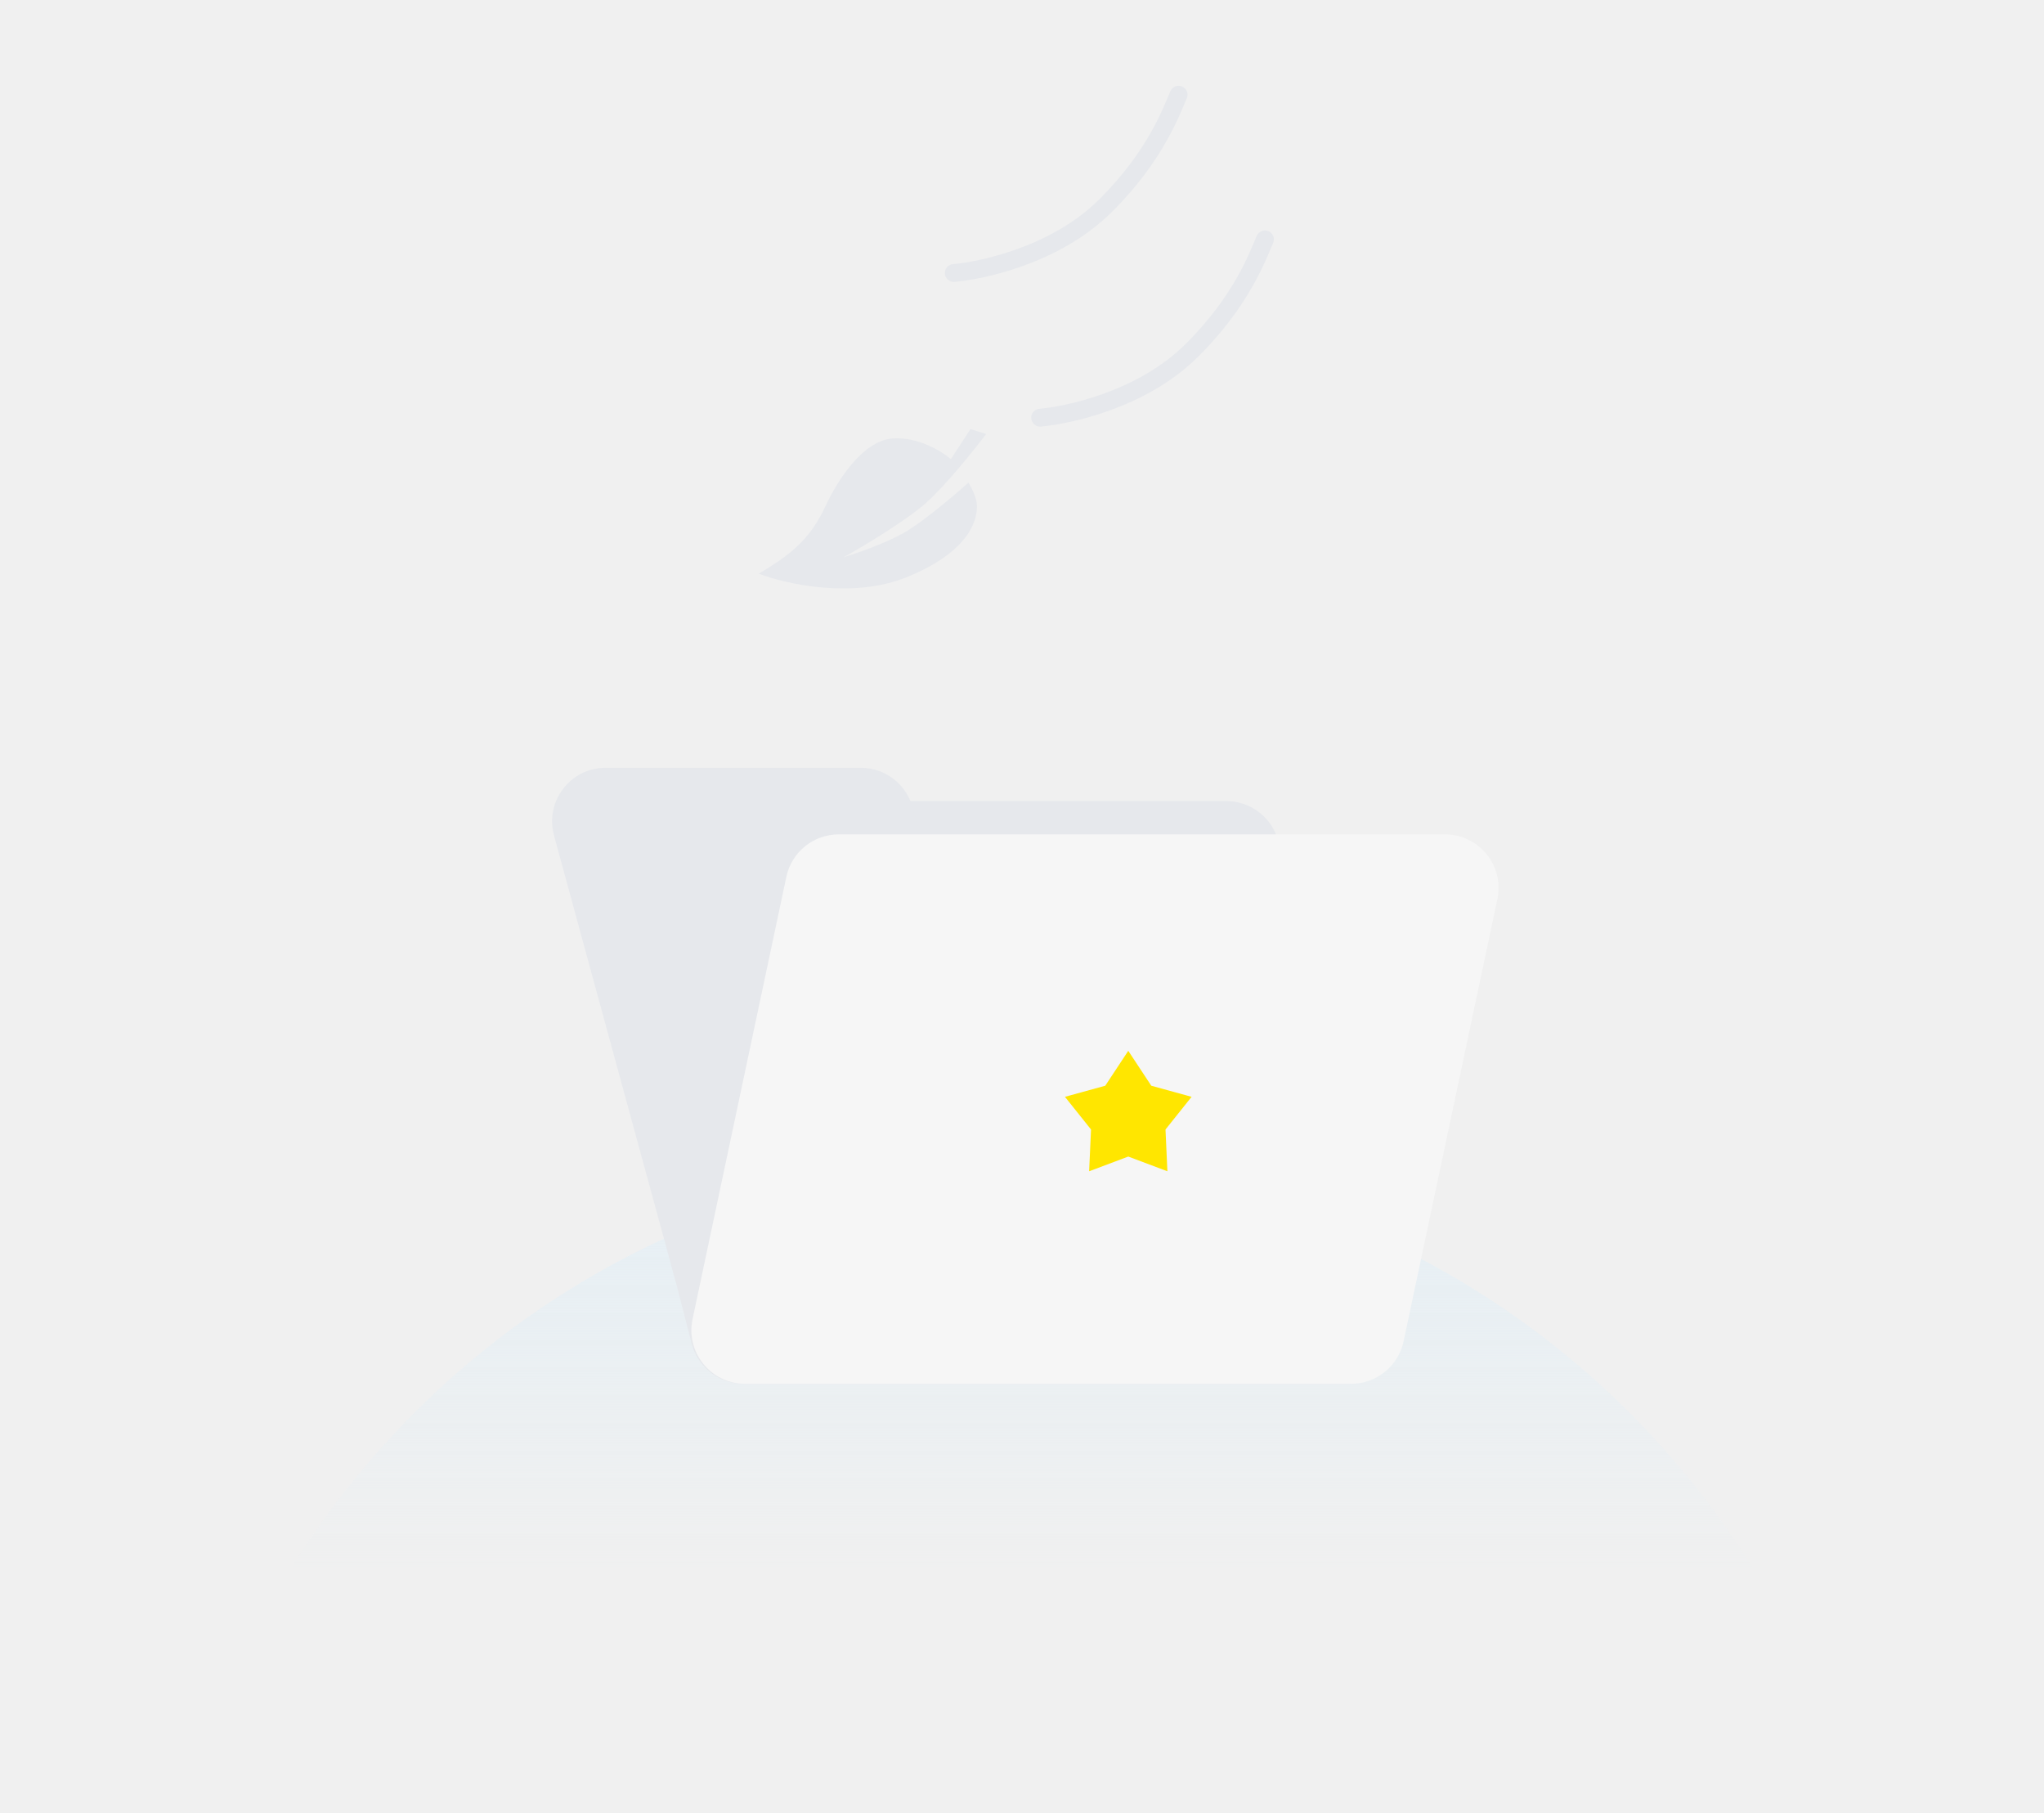
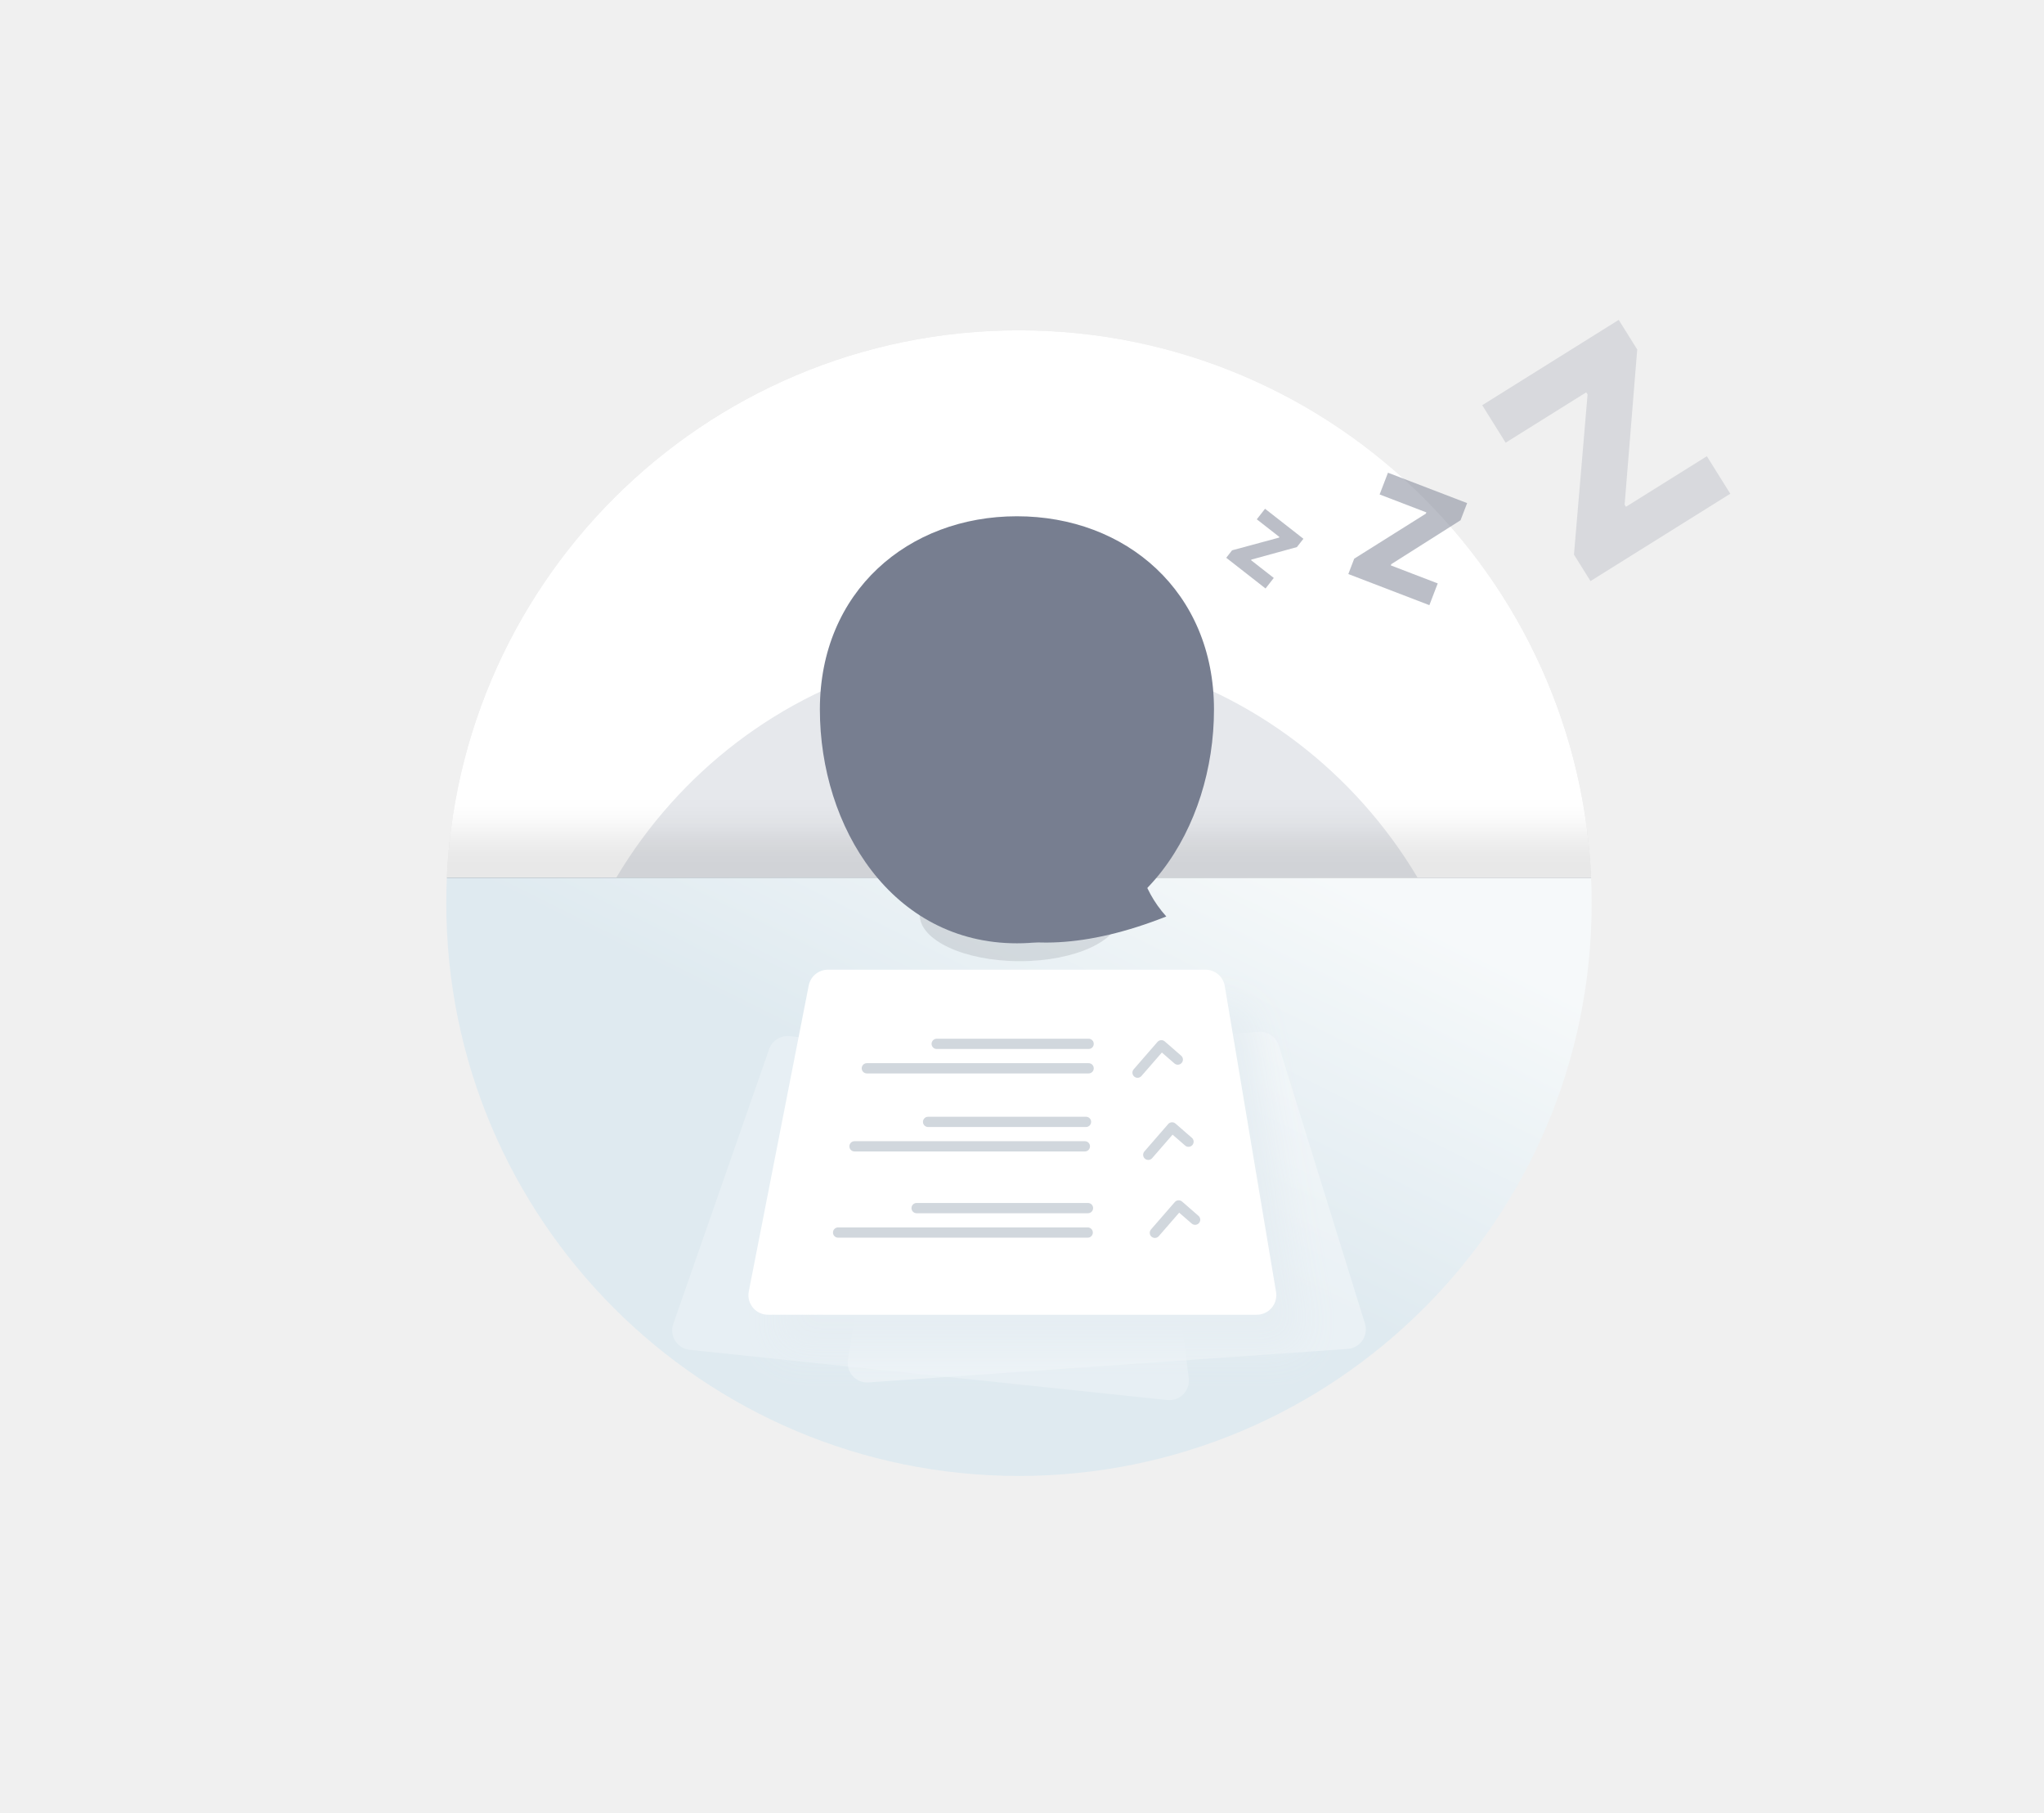
<svg xmlns="http://www.w3.org/2000/svg" width="229" height="203" viewBox="0 0 229 203" fill="none">
-   <g clip-path="url(#clip0_2512:3607)">
-     <path d="M114.5 130C61.205 130 18 173.428 18 227H211C211 173.428 167.795 130 114.5 130Z" fill="url(#paint0_linear_2512:3607)" />
-     <path d="M63.792 97.224C62.816 93.427 65.683 89.73 69.603 89.73L137.402 89.73C140.14 89.73 142.531 91.583 143.213 94.235L156.911 147.506C157.887 151.302 155.02 155 151.1 155H83.301C80.563 155 78.172 153.146 77.49 150.494L63.792 97.224Z" fill="#E6E8EC" />
-     <path d="M62.067 93.579C61.026 89.762 63.899 86 67.856 86H96.444C99.15 86 101.521 87.811 102.233 90.421L115.744 139.962C116.785 143.779 113.912 147.541 109.955 147.541H81.367C78.661 147.541 76.29 145.73 75.578 143.119L62.067 93.579Z" fill="#E6E8EC" />
-     <path d="M88.099 98.215C88.687 95.442 91.135 93.46 93.969 93.46H161.891C165.706 93.46 168.552 96.973 167.76 100.704L157.252 150.245C156.663 153.017 154.216 155 151.382 155H83.46C79.645 155 76.799 151.487 77.591 147.755L88.099 98.215Z" fill="#F6F6F6" />
-     <path d="M126.406 117.703L128.984 121.614L133.5 122.857L130.577 126.517L130.79 131.197L126.406 129.548L122.021 131.197L122.234 126.517L119.311 122.857L123.828 121.614L126.406 117.703Z" fill="#FFE600" />
-     <path d="M116.534 46.783C119.435 46.532 127.826 44.892 133.506 39.27C139.185 33.648 140.958 28.534 141.719 26.814" stroke="#E6E8EC" stroke-width="2" stroke-linecap="round" />
-     <path d="M106.859 30.58C109.761 30.329 118.152 28.69 123.831 23.067C129.51 17.445 131.283 12.331 132.044 10.611" stroke="#E6E8EC" stroke-width="2" stroke-linecap="round" />
-     <path d="M101.644 64.627C95.554 67.119 88.018 65.418 85.011 64.257C88.419 62.226 90.709 60.506 92.45 56.757C93.621 54.234 96.49 49.353 100.031 49.109C102.864 48.914 105.543 50.57 106.529 51.423L108.73 48.066L110.484 48.613C109.172 50.353 105.987 54.334 103.748 56.331C101.508 58.328 96.674 61.218 94.537 62.413C95.847 62.019 99.002 60.935 101.141 59.754C103.28 58.573 106.938 55.464 108.499 54.058C108.799 54.536 109.409 55.708 109.449 56.568C109.499 57.642 109.256 61.513 101.644 64.627Z" fill="#E6E8EC" />
+   <mask id="mask0_2848_3762" style="mask-type:alpha" maskUnits="userSpaceOnUse" x="50" y="37" width="129" height="129">
+     <path d="M114.162 165.324C149.597 165.324 178.324 136.597 178.324 101.162C178.324 65.726 149.597 37 114.162 37C78.726 37 50 65.726 50 101.162C50 136.597 78.726 165.324 114.162 165.324Z" fill="white" />
+   </mask>
+   <g mask="url(#mask0_2848_3762)">
+     <path d="M114.162 165.324C149.597 165.324 178.324 136.597 178.324 101.162C178.324 65.726 149.597 37 114.162 37C78.726 37 50 65.726 50 101.162C50 136.597 78.726 165.324 114.162 165.324Z" fill="white" />
+     <path d="M113.932 179.252C142.89 179.252 166.366 155.365 166.366 125.899C166.366 96.433 142.89 72.546 113.932 72.546C84.974 72.546 61.499 96.433 61.499 125.899C61.499 155.365 84.974 179.252 113.932 179.252Z" fill="#E6E8EC" />
+     <g filter="url(#filter0_d_2848_3762)">
+       <path d="M199.941 98.303H27.463V183.852H199.941V98.303Z" fill="#23262F" />
+     </g>
+     <path d="M199.941 98.303H27.463V183.852H199.941V98.303Z" fill="url(#paint0_linear_2848_3762)" />
+     <path opacity="0.119" d="M114.263 107.663C120.463 107.663 125.489 105.333 125.489 102.46C125.489 99.587 120.463 97.258 114.263 97.258C108.062 97.258 103.036 99.587 103.036 102.46C103.036 105.333 108.062 107.663 114.263 107.663Z" fill="#23262F" />
+     <path fill-rule="evenodd" clip-rule="evenodd" d="M113.932 105.662C127.914 105.662 136.009 92.676 136.009 79.467C136.009 66.258 126.125 57.828 113.932 57.828C101.739 57.828 91.855 66.258 91.855 79.467C91.855 92.676 99.949 105.662 113.932 105.662Z" fill="#777E90" />
+     <path fill-rule="evenodd" clip-rule="evenodd" d="M130.668 102.657C124.938 96.289 128.342 88.432 122.345 76.663C116.348 64.894 117.223 56.542 106.359 62.078C95.495 67.613 90.516 79.612 96.512 91.381C102.509 103.15 112.724 109.743 130.668 102.657Z" fill="#777E90" />
+     <g opacity="0.583">
+       <path opacity="0.583" fill-rule="evenodd" clip-rule="evenodd" d="M102.238 118.298L141.02 115.586C142.034 115.515 142.964 116.151 143.265 117.122L152.923 148.258C153.281 149.414 152.635 150.641 151.48 151C151.318 151.05 151.152 151.081 150.983 151.093L97.313 154.846C96.106 154.93 95.059 154.02 94.975 152.813C94.963 152.645 94.971 152.476 94.998 152.309L100.228 120.131C100.391 119.128 101.223 118.369 102.238 118.298Z" fill="white" />
+       <path opacity="0.421" fill-rule="evenodd" clip-rule="evenodd" d="M88.467 116.06L127.131 120.124C128.143 120.23 128.948 121.018 129.076 122.026L133.18 154.367C133.332 155.567 132.482 156.663 131.282 156.816C131.115 156.837 130.945 156.839 130.778 156.821L77.271 151.197C76.067 151.071 75.195 149.993 75.321 148.79C75.339 148.622 75.376 148.457 75.431 148.297L86.17 117.517C86.505 116.557 87.456 115.954 88.467 116.06Z" fill="white" />
+       <path opacity="0.2" d="M138.739 139.732C138.842 139.629 138.978 139.577 139.113 139.577C139.249 139.577 139.384 139.629 139.488 139.732L142.137 142.381C142.343 142.588 142.343 142.923 142.137 143.13C141.93 143.337 141.594 143.337 141.387 143.13L139.113 140.856L137.898 142.071C137.692 142.278 137.356 142.278 137.149 142.071C136.942 141.864 136.942 141.528 137.149 141.322L138.739 139.732Z" fill="#1B3554" />
+       <path opacity="0.2" d="M137.496 131.747C137.6 131.644 137.735 131.592 137.871 131.592C138.007 131.592 138.142 131.644 138.245 131.747L140.894 134.396C141.101 134.603 141.101 134.938 140.894 135.145C140.687 135.352 140.352 135.352 140.145 135.145L137.871 132.871L136.656 134.086C136.449 134.293 136.114 134.293 135.907 134.086C135.7 133.879 135.7 133.544 135.907 133.337L137.496 131.747Z" fill="#1B3554" />
+       <path opacity="0.2" d="M135.803 123.369C135.907 123.265 136.042 123.214 136.178 123.214C136.313 123.214 136.449 123.265 136.552 123.369L139.201 126.018C139.408 126.225 139.408 126.56 139.201 126.767C138.994 126.974 138.659 126.974 138.452 126.767L136.178 124.493L134.963 125.707C134.756 125.914 134.421 125.914 134.214 125.707C134.007 125.501 134.007 125.165 134.214 124.958L135.803 123.369Z" fill="#1B3554" />
+       <path opacity="0.2" fill-rule="evenodd" clip-rule="evenodd" d="M104.425 142.785L130.129 140.988C130.421 140.967 130.674 141.187 130.695 141.479C130.715 141.771 130.495 142.024 130.203 142.045L104.499 143.842C104.207 143.863 103.954 143.642 103.933 143.351C103.913 143.059 104.133 142.806 104.425 142.785Z" fill="#1B3554" />
+       <path opacity="0.2" fill-rule="evenodd" clip-rule="evenodd" d="M105.494 133.789L129.216 132.13C129.508 132.11 129.761 132.33 129.781 132.622C129.802 132.913 129.582 133.167 129.29 133.187L105.568 134.846C105.276 134.866 105.023 134.646 105.003 134.354C104.982 134.062 105.202 133.809 105.494 133.789Z" fill="#1B3554" />
+       <path opacity="0.2" fill-rule="evenodd" clip-rule="evenodd" d="M106.201 125.668L129.04 124.07C129.332 124.05 129.585 124.27 129.606 124.562C129.626 124.854 129.406 125.107 129.114 125.127L106.275 126.724C105.983 126.745 105.73 126.525 105.71 126.233C105.689 125.941 105.909 125.688 106.201 125.668Z" fill="#1B3554" />
+     </g>
+     <g filter="url(#filter1_d_2848_3762)">
+       <path fill-rule="evenodd" clip-rule="evenodd" d="M92.755 108.618H135.057C136.127 108.618 137.041 109.391 137.218 110.447L142.961 144.713C143.161 145.906 142.356 147.036 141.163 147.236C141.044 147.256 140.922 147.266 140.801 147.266H86.04C84.83 147.266 83.85 146.285 83.85 145.075C83.85 144.934 83.863 144.793 83.891 144.654L90.606 110.388C90.807 109.36 91.708 108.618 92.755 108.618Z" fill="white" />
+       <path opacity="0.2" d="M132.431 134.588C132.311 134.483 132.161 134.438 132.014 134.448C131.867 134.458 131.725 134.524 131.62 134.644L128.953 137.712C128.745 137.952 128.77 138.315 129.01 138.523C129.249 138.732 129.613 138.706 129.821 138.467L132.111 135.833L133.518 137.056C133.758 137.264 134.121 137.238 134.329 136.999C134.537 136.759 134.512 136.396 134.272 136.188L132.431 134.588Z" fill="#1B3554" />
+       <path opacity="0.2" d="M131.691 125.849C131.571 125.744 131.421 125.699 131.274 125.709C131.127 125.719 130.984 125.785 130.88 125.905L128.213 128.974C128.005 129.213 128.03 129.576 128.27 129.785C128.509 129.993 128.872 129.967 129.081 129.728L131.371 127.094L132.778 128.317C133.017 128.525 133.38 128.5 133.589 128.26C133.797 128.02 133.772 127.657 133.532 127.449L131.691 125.849Z" fill="#1B3554" />
+       <path opacity="0.2" d="M130.491 116.65C130.371 116.546 130.22 116.5 130.074 116.51C129.927 116.52 129.784 116.587 129.68 116.707L127.013 119.775C126.804 120.014 126.83 120.378 127.069 120.586C127.309 120.794 127.672 120.769 127.88 120.529L130.17 117.895L131.578 119.118C131.817 119.326 132.18 119.301 132.389 119.061C132.597 118.822 132.571 118.459 132.332 118.25L130.491 116.65Z" fill="#1B3554" />
+       <path opacity="0.2" fill-rule="evenodd" clip-rule="evenodd" d="M93.897 137.485H121.862C122.179 137.485 122.437 137.743 122.437 138.06C122.437 138.378 122.179 138.635 121.862 138.635H93.897C93.58 138.635 93.322 138.378 93.322 138.06C93.322 137.743 93.58 137.485 93.897 137.485Z" fill="#1B3554" />
+       <path opacity="0.2" fill-rule="evenodd" clip-rule="evenodd" d="M95.737 127.827H121.544C121.862 127.827 122.119 128.084 122.119 128.402C122.119 128.719 121.862 128.977 121.544 128.977H95.737C95.419 128.977 95.162 128.719 95.162 128.402C95.162 128.084 95.419 127.827 95.737 127.827Z" fill="#1B3554" />
+       <path opacity="0.2" fill-rule="evenodd" clip-rule="evenodd" d="M97.117 119.088H121.964C122.281 119.088 122.539 119.345 122.539 119.663C122.539 119.98 122.281 120.238 121.964 120.238H97.117C96.799 120.238 96.542 119.98 96.542 119.663C96.542 119.345 96.799 119.088 97.117 119.088Z" fill="#1B3554" />
+       <path opacity="0.2" fill-rule="evenodd" clip-rule="evenodd" d="M102.693 134.747H121.892C122.21 134.747 122.467 135.005 122.467 135.322C122.467 135.64 122.21 135.897 121.892 135.897H102.693C102.376 135.897 102.118 135.64 102.118 135.322C102.118 135.005 102.376 134.747 102.693 134.747Z" fill="#1B3554" />
+       <path opacity="0.2" fill-rule="evenodd" clip-rule="evenodd" d="M103.979 125.089H121.671C121.988 125.089 122.246 125.346 122.246 125.664C122.246 125.981 121.988 126.238 121.671 126.238H103.979C103.662 126.238 103.404 125.981 103.404 125.664C103.404 125.346 103.662 125.089 103.979 125.089Z" fill="#1B3554" />
+       <path opacity="0.2" fill-rule="evenodd" clip-rule="evenodd" d="M104.944 116.35H121.964C122.282 116.35 122.539 116.607 122.539 116.925C122.539 117.242 122.282 117.5 121.964 117.5H104.944C104.627 117.5 104.369 117.242 104.369 116.925C104.369 116.607 104.627 116.35 104.944 116.35Z" fill="#1B3554" />
+     </g>
  </g>
+   <path opacity="0.5" fill-rule="evenodd" clip-rule="evenodd" d="M137.382 62.477L141.785 65.918L142.708 64.737L140.159 62.745L140.212 62.678L145.3 61.28L146.029 60.348L141.729 56.988L140.806 58.169L143.344 60.153L143.292 60.22L138.033 61.643L137.382 62.477Z" fill="#777E90" />
+   <path opacity="0.5" fill-rule="evenodd" clip-rule="evenodd" d="M151.059 64.299L160.14 67.785L161.076 65.349L155.819 63.331L155.872 63.193L163.631 58.276L164.37 56.353L155.502 52.949L154.566 55.385L159.802 57.395L159.748 57.534L151.719 62.579L151.059 64.299Z" fill="#777E90" />
+   <path opacity="0.2" fill-rule="evenodd" clip-rule="evenodd" d="M178.194 65.089L193.854 55.303L191.229 51.102L182.165 56.767L182.015 56.527L183.426 39.147L181.354 35.831L166.062 45.387L168.686 49.587L177.714 43.946L177.864 44.186L176.34 62.123L178.194 65.089Z" fill="#777E90" />
  <defs>
-     <linearGradient id="paint0_linear_2512:3607" x1="114.5" y1="130" x2="114.5" y2="227" gradientUnits="userSpaceOnUse">
-       <stop stop-color="#E5EFF5" />
-       <stop offset="0.478" stop-color="#E5EFF5" stop-opacity="0" />
+     <filter id="filter0_d_2848_3762" x="23.463" y="89.303" width="180.478" height="94.549" filterUnits="userSpaceOnUse" color-interpolation-filters="sRGB">
+       <feFlood flood-opacity="0" result="BackgroundImageFix" />
+       <feColorMatrix in="SourceAlpha" type="matrix" values="0 0 0 0 0 0 0 0 0 0 0 0 0 0 0 0 0 0 127 0" result="hardAlpha" />
+       <feOffset dy="-5" />
+       <feGaussianBlur stdDeviation="2" />
+       <feColorMatrix type="matrix" values="0 0 0 0 0 0 0 0 0 0 0 0 0 0 0 0 0 0 0.092 0" />
+       <feBlend mode="normal" in2="BackgroundImageFix" result="effect1_dropShadow_2848_3762" />
+       <feBlend mode="normal" in="SourceGraphic" in2="effect1_dropShadow_2848_3762" result="shape" />
+     </filter>
+     <filter id="filter1_d_2848_3762" x="82.85" y="108.618" width="67.143" height="46.647" filterUnits="userSpaceOnUse" color-interpolation-filters="sRGB">
+       <feFlood flood-opacity="0" result="BackgroundImageFix" />
+       <feColorMatrix in="SourceAlpha" type="matrix" values="0 0 0 0 0 0 0 0 0 0 0 0 0 0 0 0 0 0 127 0" result="hardAlpha" />
+       <feOffset dx="3" dy="4" />
+       <feGaussianBlur stdDeviation="2" />
+       <feColorMatrix type="matrix" values="0 0 0 0 0.901 0 0 0 0 0.932 0 0 0 0 0.951 0 0 0 1 0" />
+       <feBlend mode="normal" in2="BackgroundImageFix" result="effect1_dropShadow_2848_3762" />
+       <feBlend mode="normal" in="SourceGraphic" in2="effect1_dropShadow_2848_3762" result="shape" />
+     </filter>
+     <linearGradient id="paint0_linear_2848_3762" x1="195.815" y1="121.438" x2="176.602" y2="160.036" gradientUnits="userSpaceOnUse">
+       <stop stop-color="#F6F9FA" />
+       <stop offset="1" stop-color="#DFEAF0" />
    </linearGradient>
-     <clipPath id="clip0_2512:3607">
-       <rect width="229" height="203" fill="white" />
-     </clipPath>
  </defs>
</svg>
